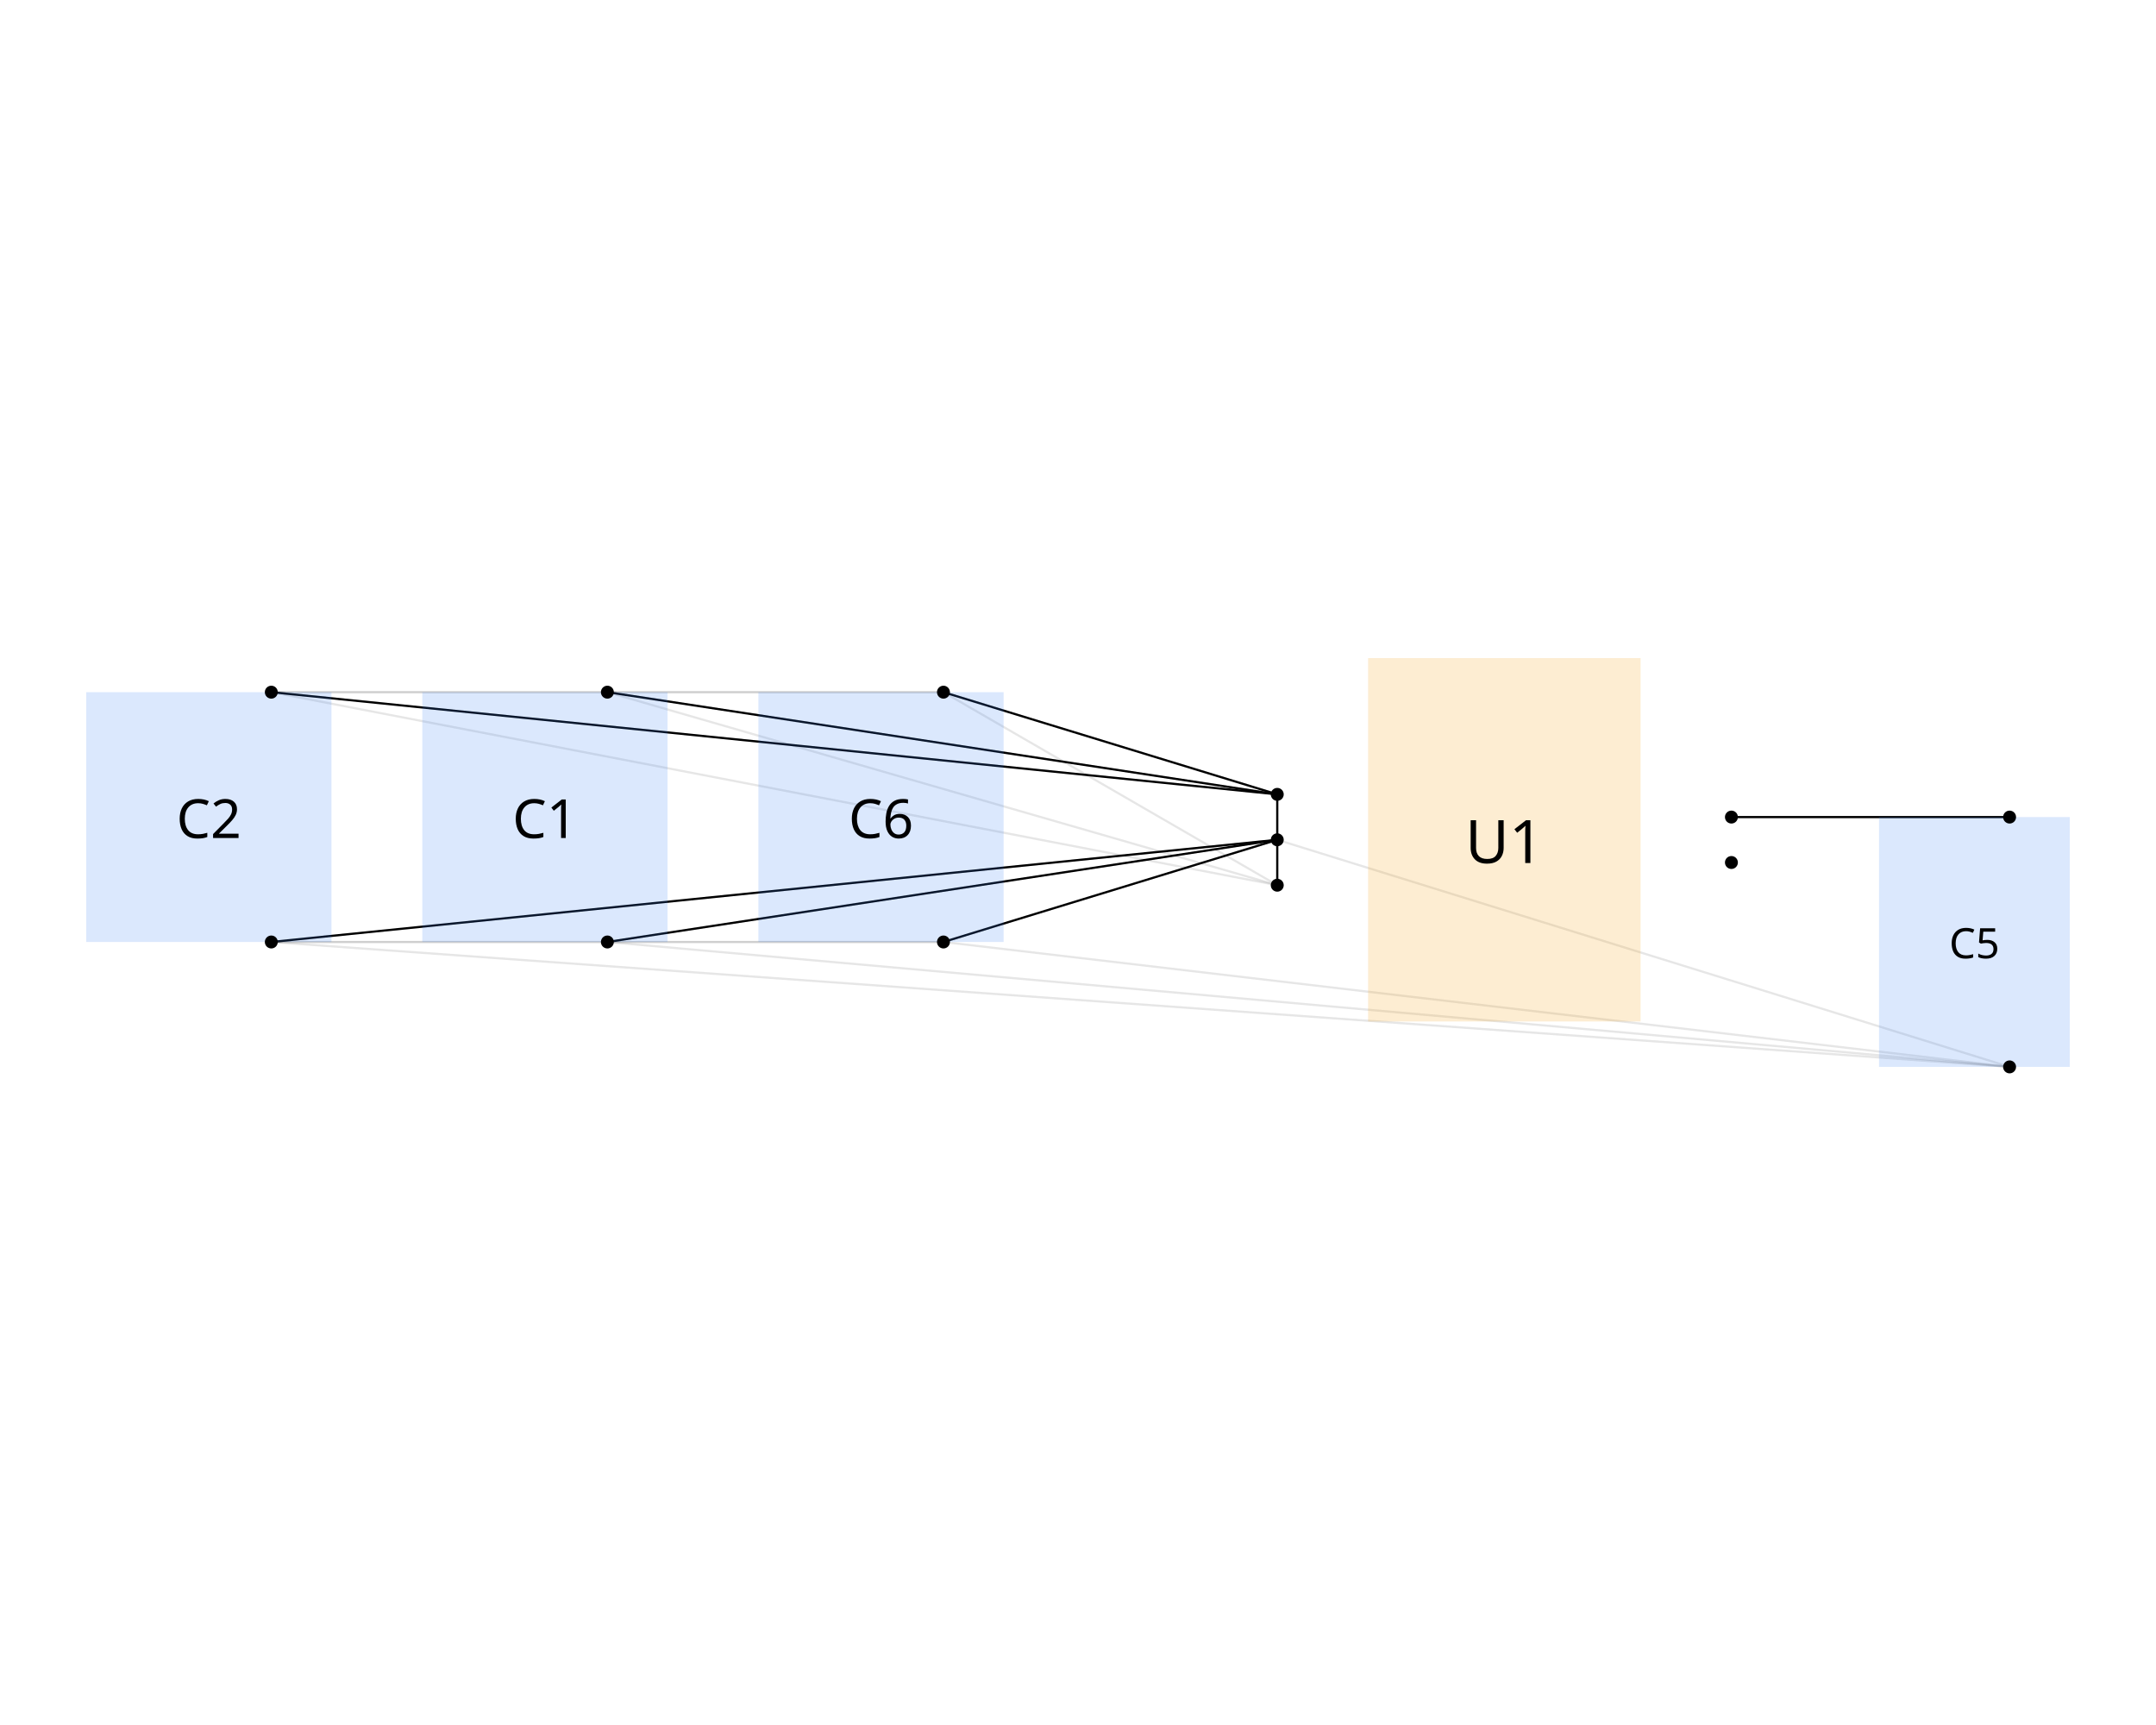
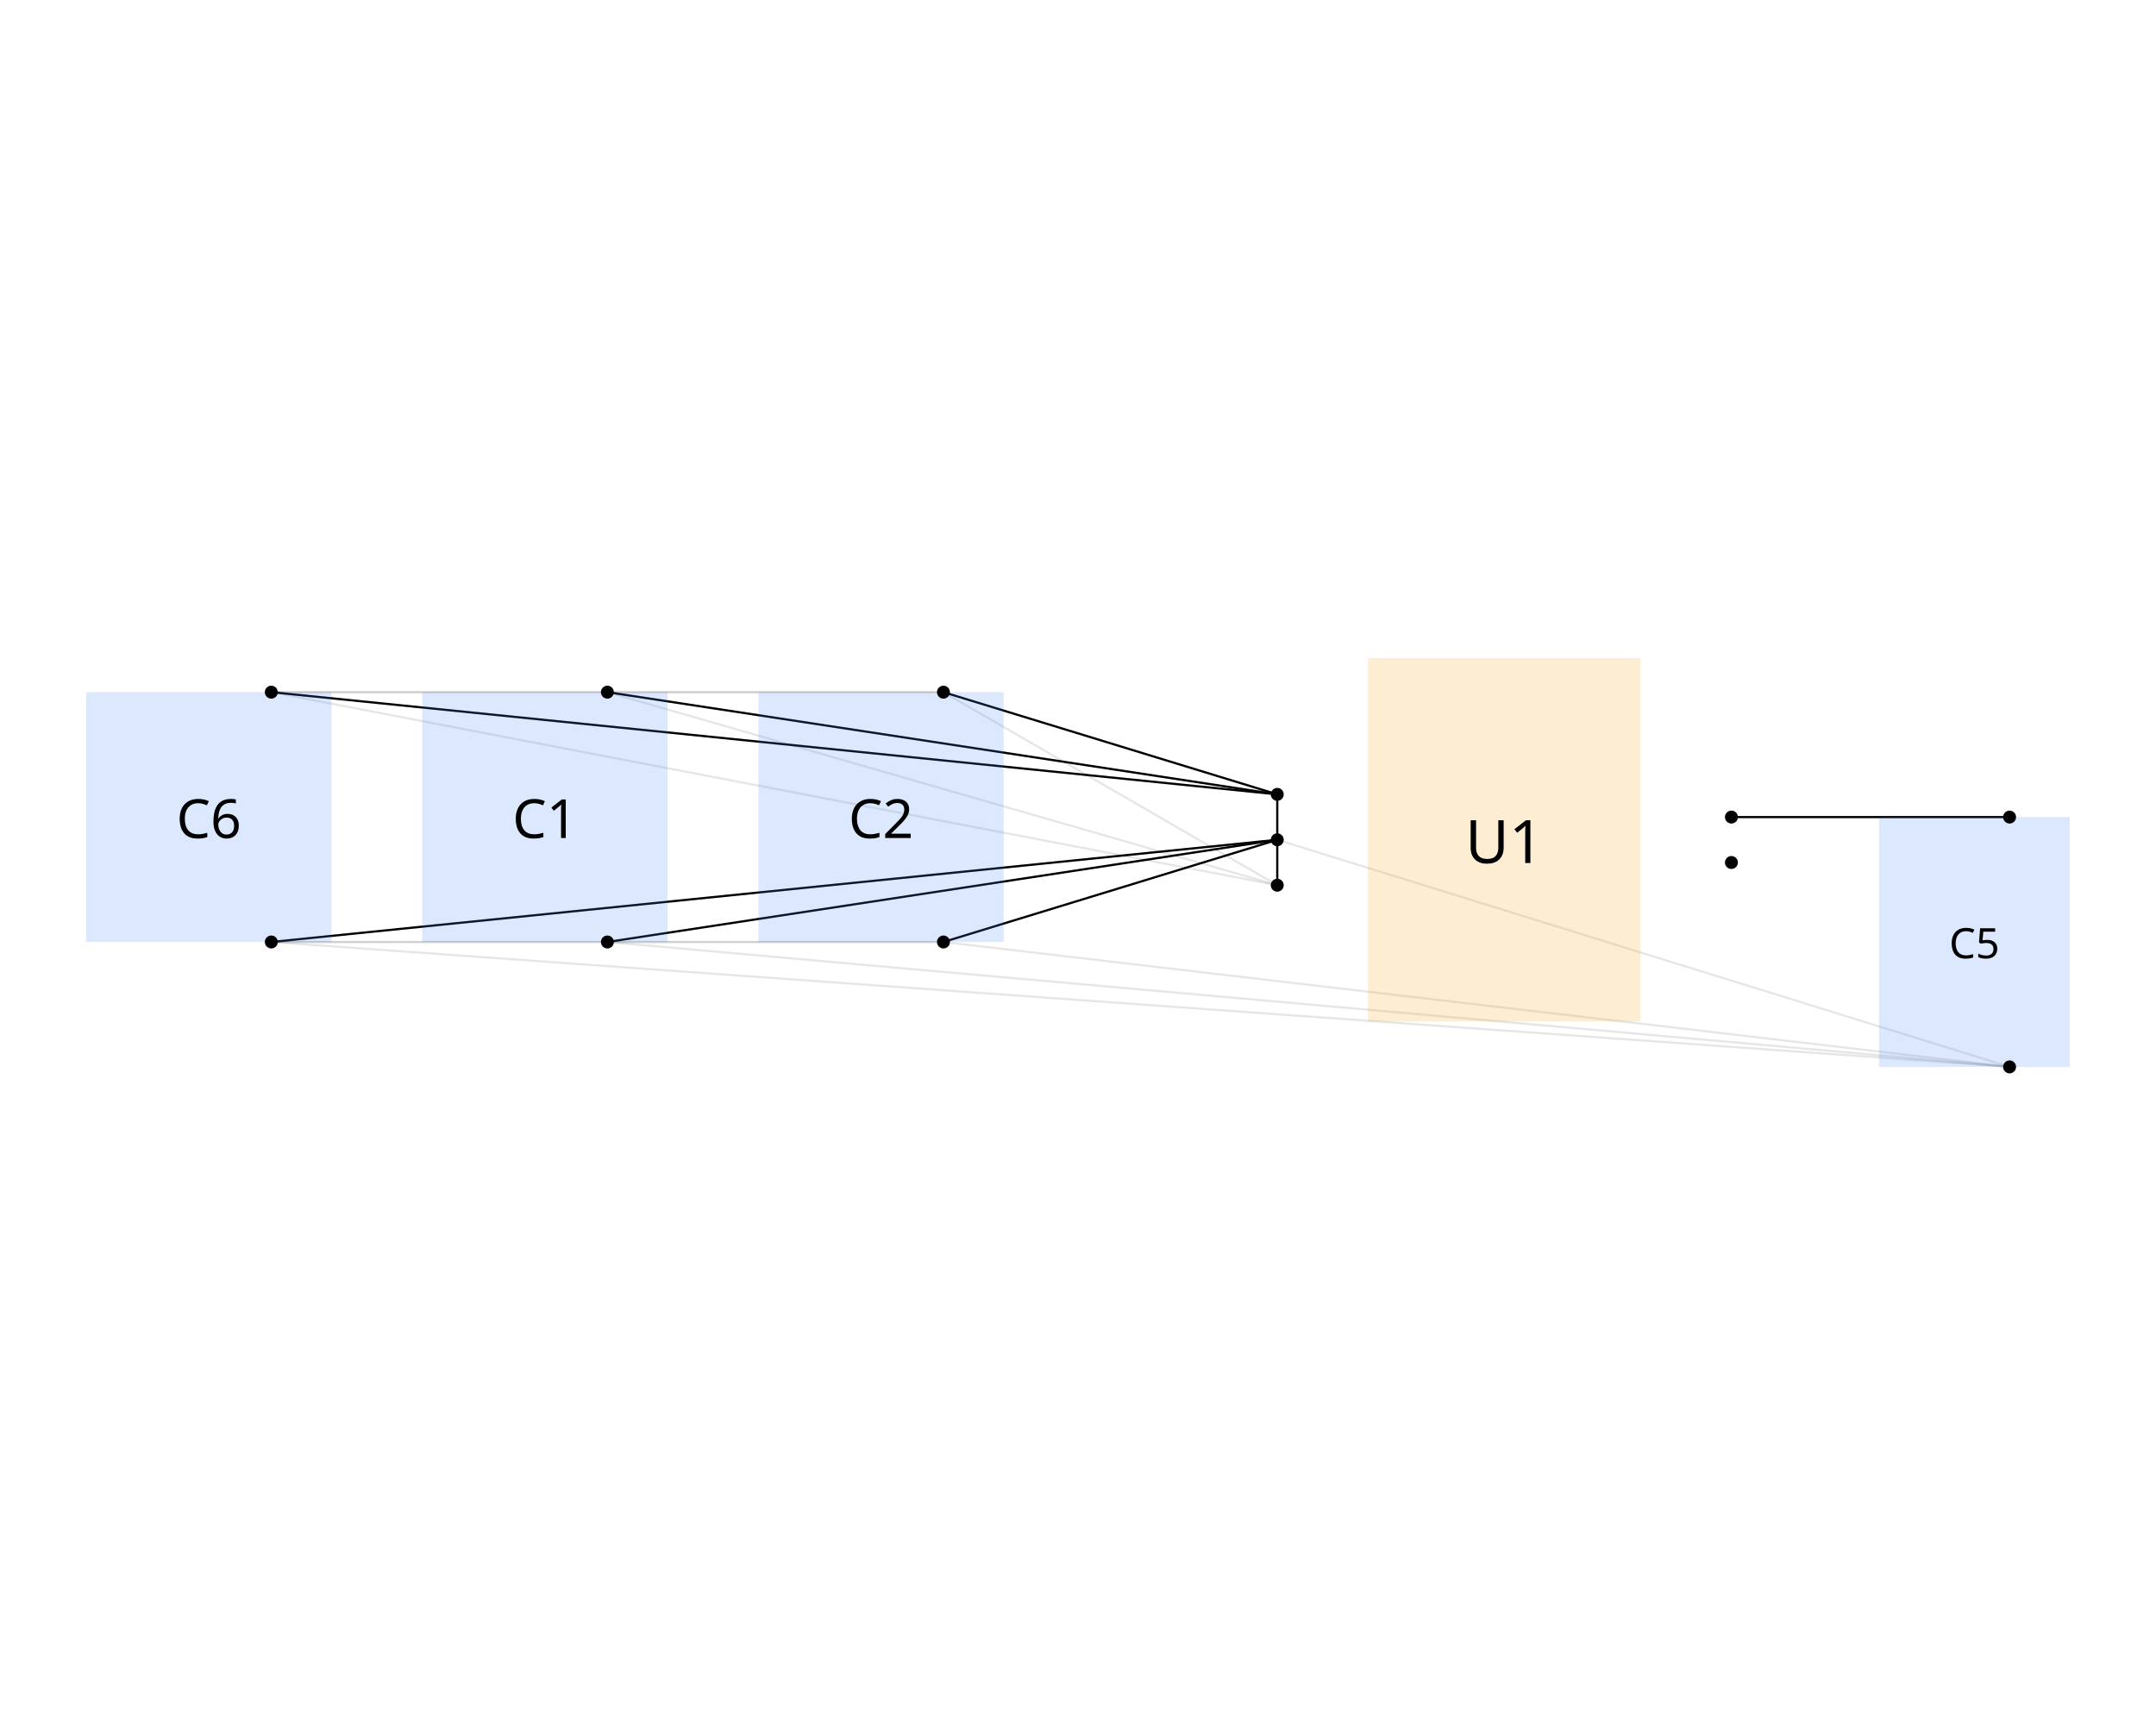
<svg xmlns="http://www.w3.org/2000/svg" width="1000" height="800" viewBox="0 0 1000 800">
  <rect width="100%" height="100%" fill="white" />
  <g>
-     <polyline data-points="-3.415,0.7500000000000002 -4.895,0.7500000000000002" data-type="line" data-label="" points="437.596,321.007 281.717,321.007" fill="none" stroke="rgba(0,0,0,0.1)" stroke-width="1px" />
+     <polyline data-points="-6.375,0.7500000000000002 -4.895,0.7500000000000002" data-type="line" data-label="" points="125.839,321.007 281.717,321.007" fill="none" stroke="rgba(0,0,0,0.1)" stroke-width="1px" />
  </g>
  <g>
-     <polyline data-points="-3.415,0.7500000000000002 -6.375,0.7500000000000002" data-type="line" data-label="" points="437.596,321.007 125.839,321.007" fill="none" stroke="rgba(0,0,0,0.1)" stroke-width="1px" />
+     <polyline data-points="-6.375,0.7500000000000002 -3.415,0.7500000000000002" data-type="line" data-label="" points="125.839,321.007 437.596,321.007" fill="none" stroke="rgba(0,0,0,0.1)" stroke-width="1px" />
+   </g>
+   <g>
+     <polyline data-points="-6.375,0.7500000000000002 -1.9449999999999998,0.3000000000000001" data-type="line" data-label="" points="125.839,321.007 592.421,368.403" fill="none" stroke="rgba(0,0,0,0.1)" stroke-width="1px" />
+   </g>
+   <g>
+     <polyline data-points="-6.375,0.7500000000000002 -1.9449999999999998,-0.09999999999999992" data-type="line" data-label="" points="125.839,321.007 592.421,410.532" fill="none" stroke="rgba(0,0,0,0.1)" stroke-width="1px" />
+   </g>
+   <g>
+     <polyline data-points="-4.895,0.7500000000000002 -3.415,0.7500000000000002" data-type="line" data-label="" points="281.717,321.007 437.596,321.007" fill="none" stroke="rgba(0,0,0,0.1)" stroke-width="1px" />
+   </g>
+   <g>
+     <polyline data-points="-4.895,0.7500000000000002 -1.9449999999999998,0.3000000000000001" data-type="line" data-label="" points="281.717,321.007 592.421,368.403" fill="none" stroke="rgba(0,0,0,0.1)" stroke-width="1px" />
+   </g>
+   <g>
+     <polyline data-points="-4.895,0.7500000000000002 -1.9449999999999998,-0.09999999999999992" data-type="line" data-label="" points="281.717,321.007 592.421,410.532" fill="none" stroke="rgba(0,0,0,0.1)" stroke-width="1px" />
  </g>
  <g>
    <polyline data-points="-3.415,0.7500000000000002 -1.9449999999999998,0.3000000000000001" data-type="line" data-label="" points="437.596,321.007 592.421,368.403" fill="none" stroke="rgba(0,0,0,0.1)" stroke-width="1px" />
  </g>
  <g>
    <polyline data-points="-3.415,0.7500000000000002 -1.9449999999999998,-0.09999999999999992" data-type="line" data-label="" points="437.596,321.007 592.421,410.532" fill="none" stroke="rgba(0,0,0,0.1)" stroke-width="1px" />
  </g>
  <g>
-     <polyline data-points="-4.895,0.7500000000000002 -6.375,0.7500000000000002" data-type="line" data-label="" points="281.717,321.007 125.839,321.007" fill="none" stroke="rgba(0,0,0,0.1)" stroke-width="1px" />
-   </g>
-   <g>
-     <polyline data-points="-4.895,0.7500000000000002 -1.9449999999999998,0.3000000000000001" data-type="line" data-label="" points="281.717,321.007 592.421,368.403" fill="none" stroke="rgba(0,0,0,0.1)" stroke-width="1px" />
-   </g>
-   <g>
-     <polyline data-points="-4.895,0.7500000000000002 -1.9449999999999998,-0.09999999999999992" data-type="line" data-label="" points="281.717,321.007 592.421,410.532" fill="none" stroke="rgba(0,0,0,0.1)" stroke-width="1px" />
-   </g>
-   <g>
-     <polyline data-points="-6.375,0.7500000000000002 -1.9449999999999998,0.3000000000000001" data-type="line" data-label="" points="125.839,321.007 592.421,368.403" fill="none" stroke="rgba(0,0,0,0.1)" stroke-width="1px" />
-   </g>
-   <g>
-     <polyline data-points="-6.375,0.7500000000000002 -1.9449999999999998,-0.09999999999999992" data-type="line" data-label="" points="125.839,321.007 592.421,410.532" fill="none" stroke="rgba(0,0,0,0.1)" stroke-width="1px" />
-   </g>
-   <g>
    <polyline data-points="-1.9449999999999998,0.3000000000000001 -1.9449999999999998,-0.09999999999999992" data-type="line" data-label="" points="592.421,368.403 592.421,410.532" fill="none" stroke="rgba(0,0,0,0.1)" stroke-width="1px" />
  </g>
  <g>
-     <polyline data-points="-3.415,-0.34999999999999987 -4.895,-0.34999999999999987" data-type="line" data-label="" points="437.596,436.863 281.717,436.863" fill="none" stroke="rgba(0,0,0,0.1)" stroke-width="1px" />
+     <polyline data-points="-6.375,-0.34999999999999987 -4.895,-0.34999999999999987" data-type="line" data-label="" points="125.839,436.863 281.717,436.863" fill="none" stroke="rgba(0,0,0,0.1)" stroke-width="1px" />
  </g>
  <g>
-     <polyline data-points="-3.415,-0.34999999999999987 -6.375,-0.34999999999999987" data-type="line" data-label="" points="437.596,436.863 125.839,436.863" fill="none" stroke="rgba(0,0,0,0.1)" stroke-width="1px" />
+     <polyline data-points="-6.375,-0.34999999999999987 -3.415,-0.34999999999999987" data-type="line" data-label="" points="125.839,436.863 437.596,436.863" fill="none" stroke="rgba(0,0,0,0.1)" stroke-width="1px" />
+   </g>
+   <g>
+     <polyline data-points="-6.375,-0.34999999999999987 1.28,-0.9000000000000001" data-type="line" data-label="" points="125.839,436.863 932.089,494.791" fill="none" stroke="rgba(0,0,0,0.1)" stroke-width="1px" />
+   </g>
+   <g>
+     <polyline data-points="-6.375,-0.34999999999999987 -1.9449999999999998,0.10000000000000009" data-type="line" data-label="" points="125.839,436.863 592.421,389.468" fill="none" stroke="rgba(0,0,0,0.1)" stroke-width="1px" />
+   </g>
+   <g>
+     <polyline data-points="-4.895,-0.34999999999999987 -3.415,-0.34999999999999987" data-type="line" data-label="" points="281.717,436.863 437.596,436.863" fill="none" stroke="rgba(0,0,0,0.1)" stroke-width="1px" />
+   </g>
+   <g>
+     <polyline data-points="-4.895,-0.34999999999999987 1.28,-0.9000000000000001" data-type="line" data-label="" points="281.717,436.863 932.089,494.791" fill="none" stroke="rgba(0,0,0,0.1)" stroke-width="1px" />
+   </g>
+   <g>
+     <polyline data-points="-4.895,-0.34999999999999987 -1.9449999999999998,0.10000000000000009" data-type="line" data-label="" points="281.717,436.863 592.421,389.468" fill="none" stroke="rgba(0,0,0,0.1)" stroke-width="1px" />
  </g>
  <g>
    <polyline data-points="-3.415,-0.34999999999999987 1.28,-0.9000000000000001" data-type="line" data-label="" points="437.596,436.863 932.089,494.791" fill="none" stroke="rgba(0,0,0,0.1)" stroke-width="1px" />
  </g>
  <g>
    <polyline data-points="-3.415,-0.34999999999999987 -1.9449999999999998,0.10000000000000009" data-type="line" data-label="" points="437.596,436.863 592.421,389.468" fill="none" stroke="rgba(0,0,0,0.1)" stroke-width="1px" />
  </g>
  <g>
-     <polyline data-points="-4.895,-0.34999999999999987 -6.375,-0.34999999999999987" data-type="line" data-label="" points="281.717,436.863 125.839,436.863" fill="none" stroke="rgba(0,0,0,0.1)" stroke-width="1px" />
-   </g>
-   <g>
-     <polyline data-points="-4.895,-0.34999999999999987 1.28,-0.9000000000000001" data-type="line" data-label="" points="281.717,436.863 932.089,494.791" fill="none" stroke="rgba(0,0,0,0.1)" stroke-width="1px" />
-   </g>
-   <g>
-     <polyline data-points="-4.895,-0.34999999999999987 -1.9449999999999998,0.10000000000000009" data-type="line" data-label="" points="281.717,436.863 592.421,389.468" fill="none" stroke="rgba(0,0,0,0.1)" stroke-width="1px" />
-   </g>
-   <g>
-     <polyline data-points="-6.375,-0.34999999999999987 1.28,-0.9000000000000001" data-type="line" data-label="" points="125.839,436.863 932.089,494.791" fill="none" stroke="rgba(0,0,0,0.1)" stroke-width="1px" />
-   </g>
-   <g>
-     <polyline data-points="-6.375,-0.34999999999999987 -1.9449999999999998,0.10000000000000009" data-type="line" data-label="" points="125.839,436.863 592.421,389.468" fill="none" stroke="rgba(0,0,0,0.1)" stroke-width="1px" />
-   </g>
-   <g>
    <polyline data-points="1.28,-0.9000000000000001 -1.9449999999999998,0.10000000000000009" data-type="line" data-label="" points="932.089,494.791 592.421,389.468" fill="none" stroke="rgba(0,0,0,0.1)" stroke-width="1px" />
  </g>
  <g>
    <polyline data-points="1.28,0.19999999999999996 0.05500000000000016,0.2000000000000001" data-type="line" data-label="" points="932.089,378.935 803.068,378.935" fill="none" stroke="rgba(0,0,0,0.1)" stroke-width="1px" />
  </g>
  <g>
-     <polyline data-points="-1.9449999999999998,0.3000000000000001 -3.415,0.7500000000000002" data-type="line" data-label="" points="592.421,368.403 437.596,321.007" fill="none" stroke="black" stroke-width="1px" />
+     <polyline data-points="-1.9449999999999998,0.3000000000000001 -6.375,0.7500000000000002" data-type="line" data-label="" points="592.421,368.403 125.839,321.007" fill="none" stroke="black" stroke-width="1px" />
  </g>
  <g>
    <polyline data-points="-1.9449999999999998,0.3000000000000001 -4.895,0.7500000000000002" data-type="line" data-label="" points="592.421,368.403 281.717,321.007" fill="none" stroke="black" stroke-width="1px" />
  </g>
  <g>
-     <polyline data-points="-1.9449999999999998,0.3000000000000001 -6.375,0.7500000000000002" data-type="line" data-label="" points="592.421,368.403 125.839,321.007" fill="none" stroke="black" stroke-width="1px" />
+     <polyline data-points="-1.9449999999999998,0.3000000000000001 -3.415,0.7500000000000002" data-type="line" data-label="" points="592.421,368.403 437.596,321.007" fill="none" stroke="black" stroke-width="1px" />
  </g>
  <g>
    <polyline data-points="-1.9449999999999998,-0.09999999999999992 -1.9449999999999998,0.3000000000000001" data-type="line" data-label="" points="592.421,410.532 592.421,368.403" fill="none" stroke="black" stroke-width="1px" />
  </g>
  <g>
-     <polyline data-points="-1.9449999999999998,0.10000000000000009 -3.415,-0.34999999999999987" data-type="line" data-label="" points="592.421,389.468 437.596,436.863" fill="none" stroke="black" stroke-width="1px" />
+     <polyline data-points="-1.9449999999999998,0.10000000000000009 -6.375,-0.34999999999999987" data-type="line" data-label="" points="592.421,389.468 125.839,436.863" fill="none" stroke="black" stroke-width="1px" />
  </g>
  <g>
    <polyline data-points="-1.9449999999999998,0.10000000000000009 -4.895,-0.34999999999999987" data-type="line" data-label="" points="592.421,389.468 281.717,436.863" fill="none" stroke="black" stroke-width="1px" />
  </g>
  <g>
-     <polyline data-points="-1.9449999999999998,0.10000000000000009 -6.375,-0.34999999999999987" data-type="line" data-label="" points="592.421,389.468 125.839,436.863" fill="none" stroke="black" stroke-width="1px" />
+     <polyline data-points="-1.9449999999999998,0.10000000000000009 -3.415,-0.34999999999999987" data-type="line" data-label="" points="592.421,389.468 437.596,436.863" fill="none" stroke="black" stroke-width="1px" />
  </g>
  <g>
    <polyline data-points="0.05500000000000016,0.2000000000000001 1.28,0.19999999999999996" data-type="line" data-label="" points="803.068,378.935 932.089,378.935" fill="none" stroke="black" stroke-width="1px" />
  </g>
  <g>
-     <rect data-type="rect" data-label="C6" data-x="-3.69" data-y="0.20000000000000018" x="351.757" y="321.007" width="113.749" height="115.856" fill="rgba(59, 130, 246, 0.18)" stroke="none" stroke-width="0.009" />
+     <rect data-type="rect" data-label="C6" data-x="-6.65" data-y="0.20000000000000018" x="40" y="321.007" width="113.749" height="115.856" fill="rgba(59, 130, 246, 0.18)" stroke="none" stroke-width="0.009" />
  </g>
  <g>
    <rect data-type="rect" data-label="C1" data-x="-5.17" data-y="0.20000000000000018" x="195.879" y="321.007" width="113.749" height="115.856" fill="rgba(59, 130, 246, 0.18)" stroke="none" stroke-width="0.009" />
  </g>
  <g>
-     <rect data-type="rect" data-label="C2" data-x="-6.65" data-y="0.20000000000000018" x="40" y="321.007" width="113.749" height="115.856" fill="rgba(59, 130, 246, 0.18)" stroke="none" stroke-width="0.009" />
+     <rect data-type="rect" data-label="C2" data-x="-3.69" data-y="0.20000000000000018" x="351.757" y="321.007" width="113.749" height="115.856" fill="rgba(59, 130, 246, 0.18)" stroke="none" stroke-width="0.009" />
  </g>
  <g>
    <rect data-type="rect" data-label="C5" data-x="1.125" data-y="-0.3500000000000001" x="871.528" y="378.935" width="88.472" height="115.856" fill="rgba(59, 130, 246, 0.18)" stroke="none" stroke-width="0.009" />
  </g>
  <g>
    <rect data-type="rect" data-label="U1" data-x="-0.9449999999999998" data-y="0.10000000000000009" x="634.551" y="305.209" width="126.388" height="168.517" fill="rgba(245, 158, 11, 0.18)" stroke="none" stroke-width="0.009" />
  </g>
-   <text data-type="text" data-label="C6" data-x="-3.69" data-y="0.20000000000000018" x="408.632" y="378.935" fill="black" font-size="25.025" font-family="sans-serif" text-anchor="middle" dominant-baseline="central">C6</text>
+   <text data-type="text" data-label="C6" data-x="-6.65" data-y="0.20000000000000018" x="96.875" y="378.935" fill="black" font-size="25.025" font-family="sans-serif" text-anchor="middle" dominant-baseline="central">C6</text>
  <text data-type="text" data-label="C1" data-x="-5.17" data-y="0.20000000000000018" x="252.753" y="378.935" fill="black" font-size="25.025" font-family="sans-serif" text-anchor="middle" dominant-baseline="central">C1</text>
-   <text data-type="text" data-label="C2" data-x="-6.65" data-y="0.20000000000000018" x="96.875" y="378.935" fill="black" font-size="25.025" font-family="sans-serif" text-anchor="middle" dominant-baseline="central">C2</text>
+   <text data-type="text" data-label="C2" data-x="-3.69" data-y="0.20000000000000018" x="408.632" y="378.935" fill="black" font-size="25.025" font-family="sans-serif" text-anchor="middle" dominant-baseline="central">C2</text>
  <text data-type="text" data-label="C5" data-x="1.125" data-y="-0.3500000000000001" x="915.764" y="436.863" fill="black" font-size="19.464" font-family="sans-serif" text-anchor="middle" dominant-baseline="central">C5</text>
  <text data-type="text" data-label="U1" data-x="-0.9449999999999998" data-y="0.10000000000000009" x="697.745" y="389.468" fill="black" font-size="27.805" font-family="sans-serif" text-anchor="middle" dominant-baseline="central">U1</text>
  <g>
-     <circle data-type="point" data-label="C6.1 (unnamedsubcircuitsubcircuit_source_group_5_connectivity_net0)" data-x="-3.415" data-y="0.7500000000000002" cx="437.596" cy="321.007" r="3" fill="black" />
+     <circle data-type="point" data-label="C6.1 (unnamedsubcircuitsubcircuit_source_group_5_connectivity_net0)" data-x="-6.375" data-y="0.7500000000000002" cx="125.839" cy="321.007" r="3" fill="black" />
  </g>
  <g>
-     <circle data-type="point" data-label="C6.2 (unnamedsubcircuitsubcircuit_source_group_5_connectivity_net1)" data-x="-3.415" data-y="-0.34999999999999987" cx="437.596" cy="436.863" r="3" fill="black" />
+     <circle data-type="point" data-label="C6.2 (unnamedsubcircuitsubcircuit_source_group_5_connectivity_net1)" data-x="-6.375" data-y="-0.34999999999999987" cx="125.839" cy="436.863" r="3" fill="black" />
  </g>
  <g>
    <circle data-type="point" data-label="C1.1 (unnamedsubcircuitsubcircuit_source_group_5_connectivity_net0)" data-x="-4.895" data-y="0.7500000000000002" cx="281.717" cy="321.007" r="3" fill="black" />
  </g>
  <g>
    <circle data-type="point" data-label="C1.2 (unnamedsubcircuitsubcircuit_source_group_5_connectivity_net1)" data-x="-4.895" data-y="-0.34999999999999987" cx="281.717" cy="436.863" r="3" fill="black" />
  </g>
  <g>
-     <circle data-type="point" data-label="C2.1 (unnamedsubcircuitsubcircuit_source_group_5_connectivity_net0)" data-x="-6.375" data-y="0.7500000000000002" cx="125.839" cy="321.007" r="3" fill="black" />
+     <circle data-type="point" data-label="C2.1 (unnamedsubcircuitsubcircuit_source_group_5_connectivity_net0)" data-x="-3.415" data-y="0.7500000000000002" cx="437.596" cy="321.007" r="3" fill="black" />
  </g>
  <g>
-     <circle data-type="point" data-label="C2.2 (unnamedsubcircuitsubcircuit_source_group_5_connectivity_net1)" data-x="-6.375" data-y="-0.34999999999999987" cx="125.839" cy="436.863" r="3" fill="black" />
+     <circle data-type="point" data-label="C2.2 (unnamedsubcircuitsubcircuit_source_group_5_connectivity_net1)" data-x="-3.415" data-y="-0.34999999999999987" cx="437.596" cy="436.863" r="3" fill="black" />
  </g>
  <g>
    <circle data-type="point" data-label="C5.1 (unnamedsubcircuitsubcircuit_source_group_5_connectivity_net41)" data-x="1.28" data-y="0.19999999999999996" cx="932.089" cy="378.935" r="3" fill="black" />
  </g>
  <g>
    <circle data-type="point" data-label="C5.2 (unnamedsubcircuitsubcircuit_source_group_5_connectivity_net1)" data-x="1.28" data-y="-0.9000000000000001" cx="932.089" cy="494.791" r="3" fill="black" />
  </g>
  <g>
    <circle data-type="point" data-label="U1.1 (unnamedsubcircuitsubcircuit_source_group_5_connectivity_net0)" data-x="-1.9449999999999998" data-y="0.3000000000000001" cx="592.421" cy="368.403" r="3" fill="black" />
  </g>
  <g>
    <circle data-type="point" data-label="U1.2 (unnamedsubcircuitsubcircuit_source_group_5_connectivity_net1)" data-x="-1.9449999999999998" data-y="0.10000000000000009" cx="592.421" cy="389.468" r="3" fill="black" />
  </g>
  <g>
    <circle data-type="point" data-label="U1.3 (unnamedsubcircuitsubcircuit_source_group_5_connectivity_net0)" data-x="-1.9449999999999998" data-y="-0.09999999999999992" cx="592.421" cy="410.532" r="3" fill="black" />
  </g>
  <g>
    <circle data-type="point" data-label="U1.4" data-x="0.05500000000000016" data-y="8.326672684688674e-17" cx="803.068" cy="400" r="3" fill="black" />
  </g>
  <g>
    <circle data-type="point" data-label="U1.5 (unnamedsubcircuitsubcircuit_source_group_5_connectivity_net41)" data-x="0.05500000000000016" data-y="0.2000000000000001" cx="803.068" cy="378.935" r="3" fill="black" />
  </g>
  <g id="crosshair" style="display: none">
    <line id="crosshair-h" y1="0" y2="800" stroke="#666" stroke-width="0.5" />
    <line id="crosshair-v" x1="0" x2="1000" stroke="#666" stroke-width="0.5" />
    <text id="coordinates" font-family="monospace" font-size="12" fill="#666" />
  </g>
</svg>
